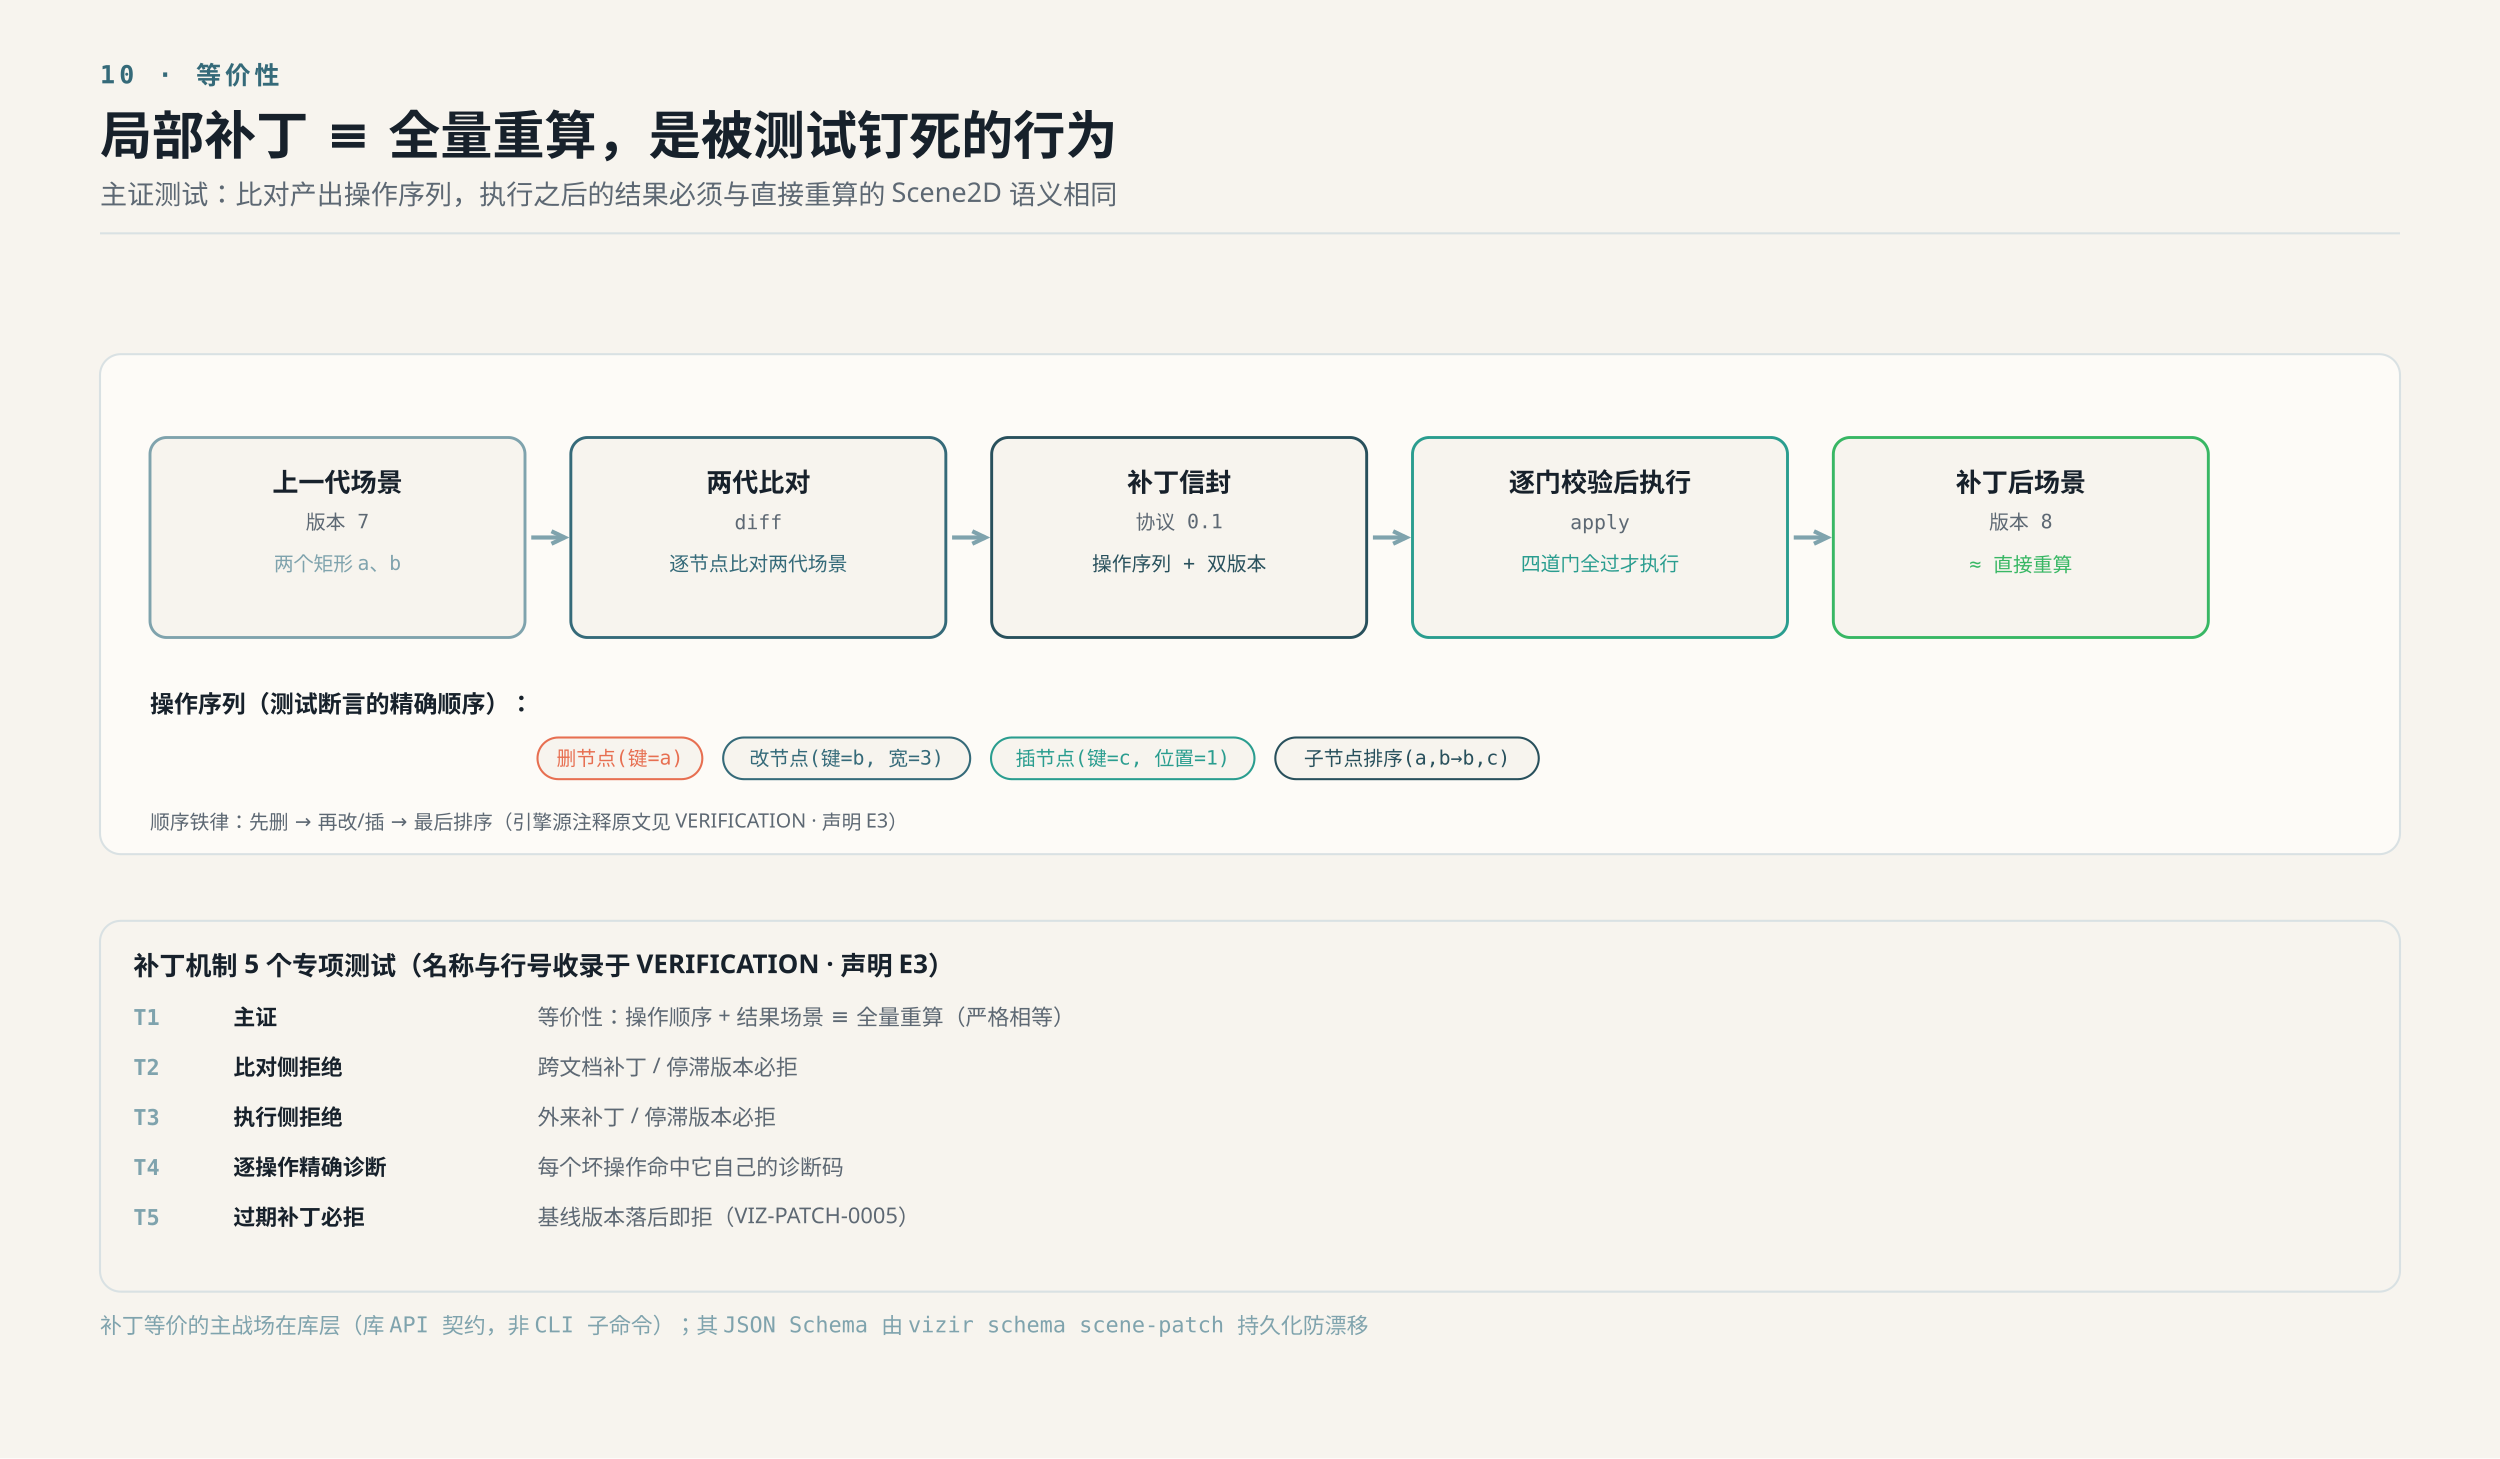
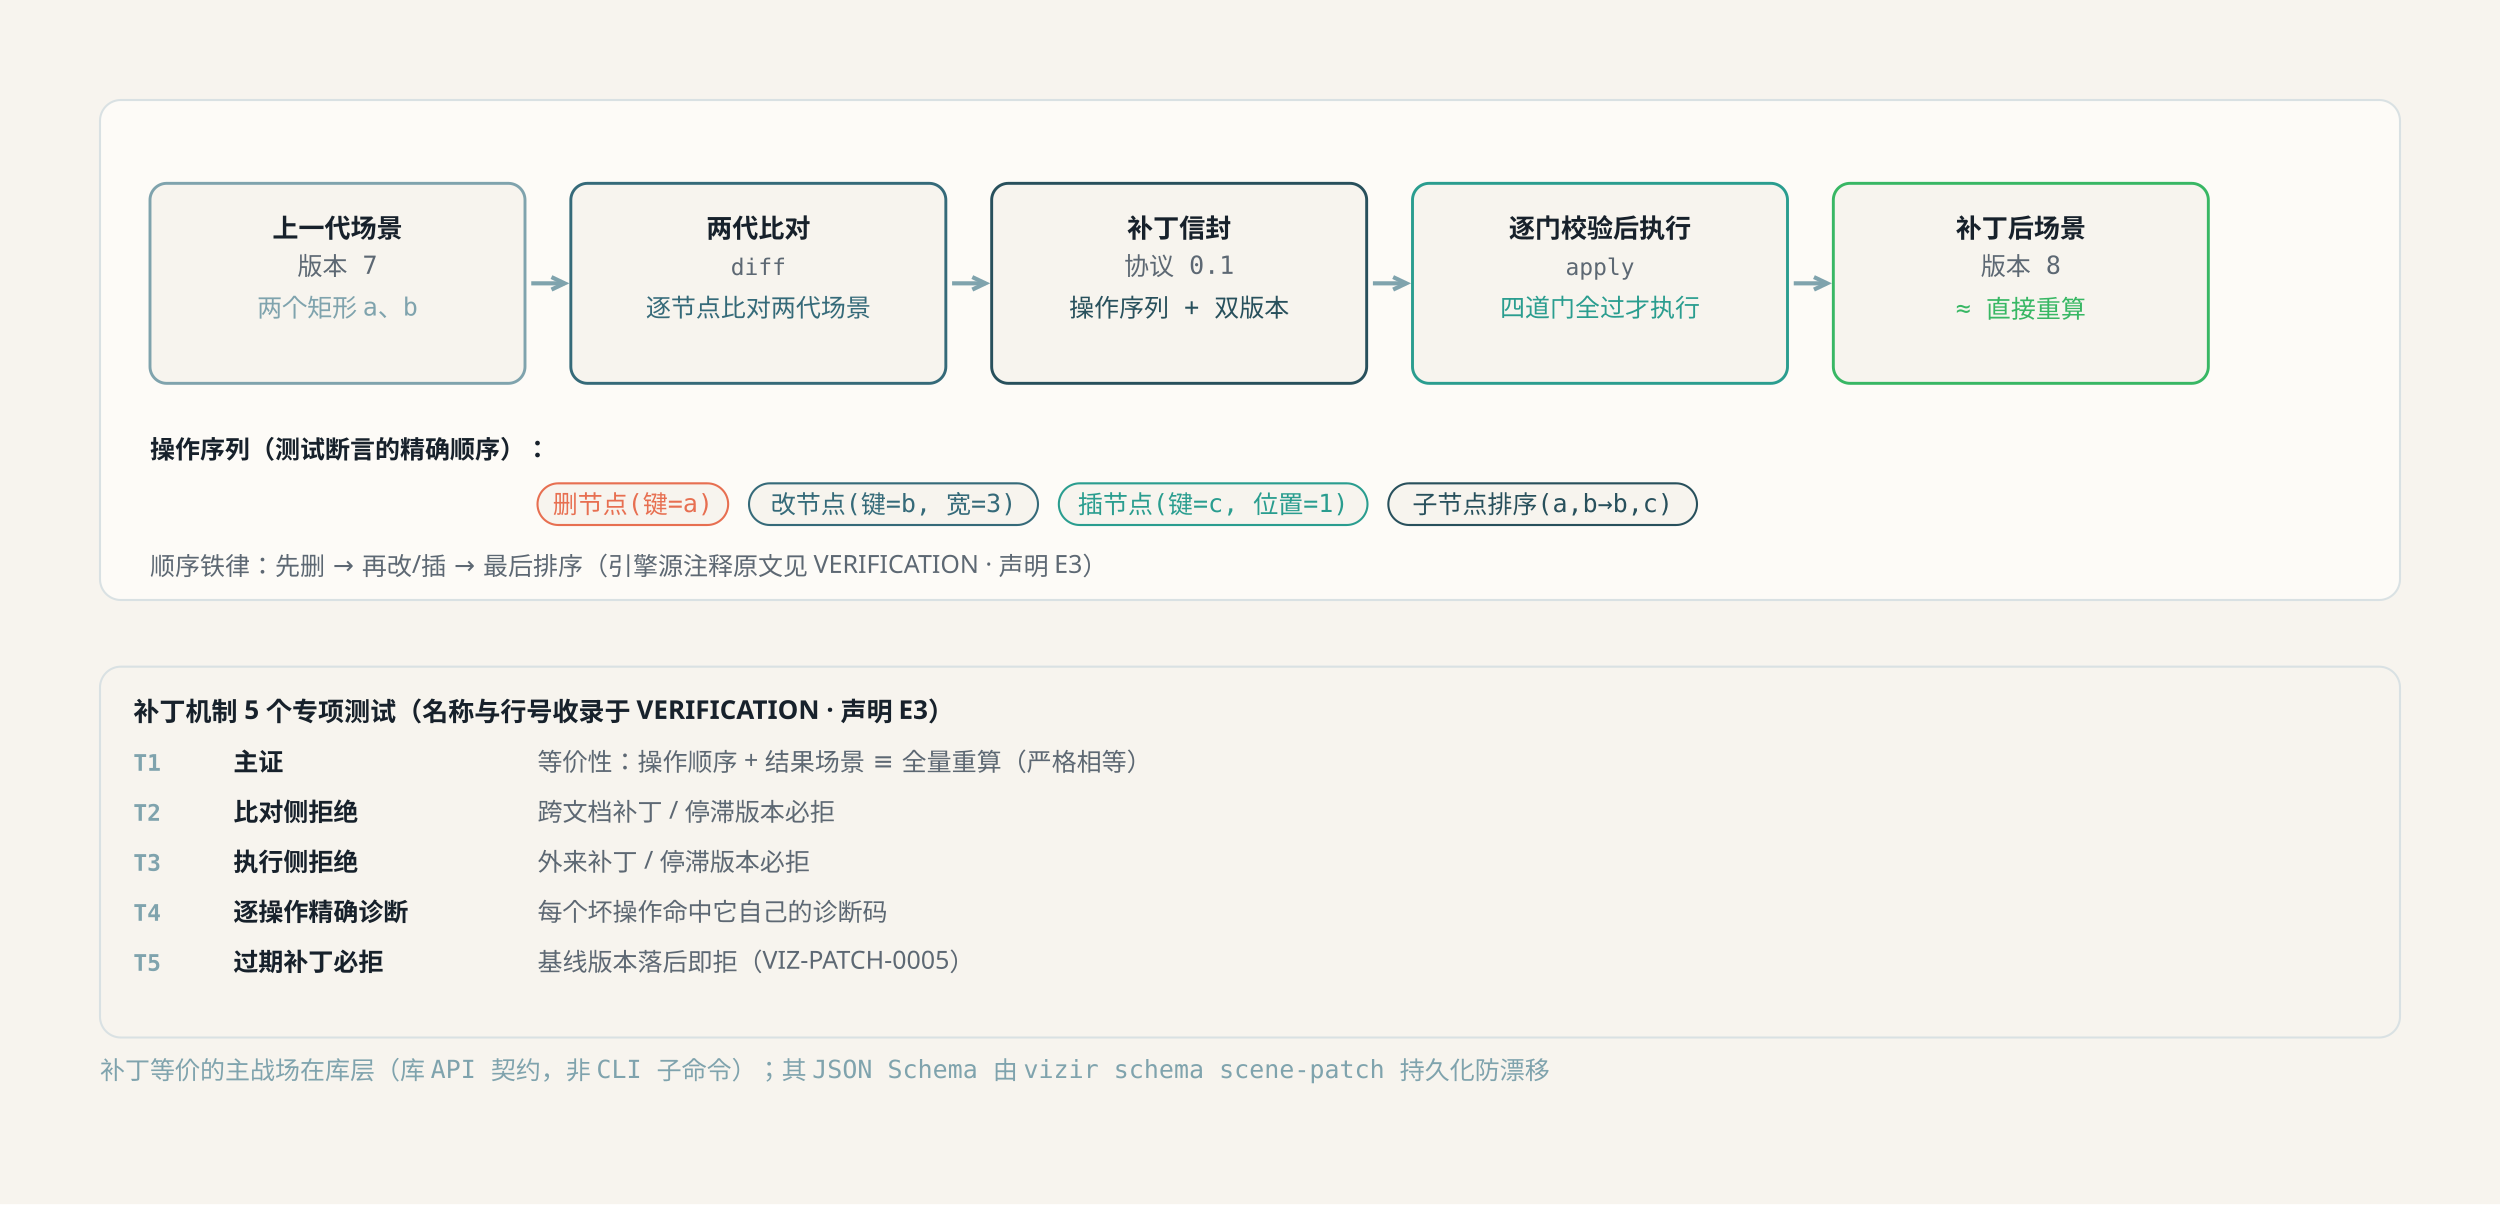
- <svg xmlns="http://www.w3.org/2000/svg" viewBox="0 0 1200 700" width="1200" height="700">
-   <rect x="0" y="0" width="1200" height="700" fill="#F7F4EE" />
-   <text x="48" y="40" font-size="12" fill="#356A79" font-family="'0xProto Nerd Font','SF Mono',Menlo,monospace" font-weight="700" text-anchor="start" letter-spacing="2">10 · 等价性</text>
-   <text x="48" y="74" font-size="25" fill="#17212B" font-family="'Source Han Serif SC','PingFang SC',serif" font-weight="700" text-anchor="start">局部补丁 ≡ 全量重算，是被测试钉死的行为</text>
-   <text x="48" y="98" font-size="13" fill="#5D6873" font-family="'Source Han Sans SC','PingFang SC',sans-serif" font-weight="400" text-anchor="start">主证测试：比对产出操作序列，执行之后的结果必须与直接重算的 Scene2D 语义相同</text>
-   <line x1="48" y1="112" x2="1152" y2="112" stroke="#D9E1E3" stroke-width="1" />
-   <rect x="48" y="170" width="1104" height="240" fill="#FDFBF7" stroke="#D9E1E3" stroke-width="1" rx="10" />
-   <rect x="72" y="210" width="180" height="96" fill="#F7F4EE" stroke="#7FA3AD" stroke-width="1.4" rx="8" />
-   <text x="162.0" y="236" font-size="12.5" fill="#17212B" font-family="'Source Han Sans SC','PingFang SC',sans-serif" font-weight="700" text-anchor="middle">上一代场景</text>
-   <text x="162.0" y="254" font-size="9.5" fill="#5D6873" font-family="'0xProto Nerd Font','SF Mono',Menlo,monospace" font-weight="400" text-anchor="middle">版本 7</text>
-   <text x="162.0" y="274" font-size="9.5" fill="#7FA3AD" font-family="'0xProto Nerd Font','SF Mono',Menlo,monospace" font-weight="400" text-anchor="middle">两个矩形 a、b</text>
-   <line x1="255" y1="258" x2="271" y2="258" stroke="#7FA3AD" stroke-width="2" />
-   <path d="M 264.7 261.0 L 271.0 258.0 L 264.7 255.0" stroke="#7FA3AD" stroke-width="2" fill="none" />
-   <rect x="274" y="210" width="180" height="96" fill="#F7F4EE" stroke="#356A79" stroke-width="1.4" rx="8" />
-   <text x="364.0" y="236" font-size="12.5" fill="#17212B" font-family="'Source Han Sans SC','PingFang SC',sans-serif" font-weight="700" text-anchor="middle">两代比对</text>
-   <text x="364.0" y="254" font-size="9.5" fill="#5D6873" font-family="'0xProto Nerd Font','SF Mono',Menlo,monospace" font-weight="400" text-anchor="middle">diff</text>
-   <text x="364.0" y="274" font-size="9.5" fill="#356A79" font-family="'0xProto Nerd Font','SF Mono',Menlo,monospace" font-weight="400" text-anchor="middle">逐节点比对两代场景</text>
-   <line x1="457" y1="258" x2="473" y2="258" stroke="#7FA3AD" stroke-width="2" />
-   <path d="M 466.7 261.0 L 473.0 258.0 L 466.7 255.0" stroke="#7FA3AD" stroke-width="2" fill="none" />
-   <rect x="476" y="210" width="180" height="96" fill="#F7F4EE" stroke="#28505C" stroke-width="1.4" rx="8" />
-   <text x="566.0" y="236" font-size="12.5" fill="#17212B" font-family="'Source Han Sans SC','PingFang SC',sans-serif" font-weight="700" text-anchor="middle">补丁信封</text>
-   <text x="566.0" y="254" font-size="9.5" fill="#5D6873" font-family="'0xProto Nerd Font','SF Mono',Menlo,monospace" font-weight="400" text-anchor="middle">协议 0.1</text>
-   <text x="566.0" y="274" font-size="9.5" fill="#28505C" font-family="'0xProto Nerd Font','SF Mono',Menlo,monospace" font-weight="400" text-anchor="middle">操作序列 + 双版本</text>
-   <line x1="659" y1="258" x2="675" y2="258" stroke="#7FA3AD" stroke-width="2" />
-   <path d="M 668.7 261.0 L 675.0 258.0 L 668.7 255.0" stroke="#7FA3AD" stroke-width="2" fill="none" />
-   <rect x="678" y="210" width="180" height="96" fill="#F7F4EE" stroke="#2A9D8F" stroke-width="1.4" rx="8" />
-   <text x="768.0" y="236" font-size="12.5" fill="#17212B" font-family="'Source Han Sans SC','PingFang SC',sans-serif" font-weight="700" text-anchor="middle">逐门校验后执行</text>
-   <text x="768.0" y="254" font-size="9.5" fill="#5D6873" font-family="'0xProto Nerd Font','SF Mono',Menlo,monospace" font-weight="400" text-anchor="middle">apply</text>
-   <text x="768.0" y="274" font-size="9.5" fill="#2A9D8F" font-family="'0xProto Nerd Font','SF Mono',Menlo,monospace" font-weight="400" text-anchor="middle">四道门全过才执行</text>
-   <line x1="861" y1="258" x2="877" y2="258" stroke="#7FA3AD" stroke-width="2" />
-   <path d="M 870.7 261.0 L 877.0 258.0 L 870.7 255.0" stroke="#7FA3AD" stroke-width="2" fill="none" />
-   <rect x="880" y="210" width="180" height="96" fill="#F7F4EE" stroke="#38B764" stroke-width="1.4" rx="8" />
-   <text x="970.0" y="236" font-size="12.5" fill="#17212B" font-family="'Source Han Sans SC','PingFang SC',sans-serif" font-weight="700" text-anchor="middle">补丁后场景</text>
-   <text x="970.0" y="254" font-size="9.5" fill="#5D6873" font-family="'0xProto Nerd Font','SF Mono',Menlo,monospace" font-weight="400" text-anchor="middle">版本 8</text>
-   <text x="970.0" y="274" font-size="9.5" fill="#38B764" font-family="'0xProto Nerd Font','SF Mono',Menlo,monospace" font-weight="400" text-anchor="middle">≈ 直接重算</text>
-   <text x="72" y="342" font-size="11.5" fill="#17212B" font-family="'Source Han Sans SC','PingFang SC',sans-serif" font-weight="700" text-anchor="start">操作序列（测试断言的精确顺序）：</text>
-   <rect x="258" y="354" width="79.12" height="20" fill="#F7F4EE" stroke="#E76F51" stroke-width="1" rx="10" />
-   <text x="297.56" y="367.42" font-size="9.5" fill="#E76F51" font-family="'0xProto Nerd Font','SF Mono',Menlo,monospace" font-weight="400" text-anchor="middle">删节点(键=a)</text>
-   <rect x="347.12" y="354" width="118.57" height="20" fill="#F7F4EE" stroke="#356A79" stroke-width="1" rx="10" />
-   <text x="406.4" y="367.42" font-size="9.5" fill="#356A79" font-family="'0xProto Nerd Font','SF Mono',Menlo,monospace" font-weight="400" text-anchor="middle">改节点(键=b, 宽=3)</text>
-   <rect x="475.69" y="354" width="126.46" height="20" fill="#F7F4EE" stroke="#2A9D8F" stroke-width="1" rx="10" />
-   <text x="538.92" y="367.42" font-size="9.5" fill="#2A9D8F" font-family="'0xProto Nerd Font','SF Mono',Menlo,monospace" font-weight="400" text-anchor="middle">插节点(键=c, 位置=1)</text>
-   <rect x="612.15" y="354" width="126.46" height="20" fill="#F7F4EE" stroke="#28505C" stroke-width="1" rx="10" />
-   <text x="675.38" y="367.42" font-size="9.5" fill="#28505C" font-family="'0xProto Nerd Font','SF Mono',Menlo,monospace" font-weight="400" text-anchor="middle">子节点排序(a,b→b,c)</text>
-   <text x="72" y="398" font-size="9.5" fill="#5D6873" font-family="'Source Han Sans SC','PingFang SC',sans-serif" font-weight="400" text-anchor="start">顺序铁律：先删 → 再改/插 → 最后排序（引擎源注释原文见 VERIFICATION · 声明 E3）</text>
-   <rect x="48" y="442" width="1104" height="178" fill="#F7F4EE" stroke="#D9E1E3" stroke-width="1" rx="10" />
-   <text x="64" y="468" font-size="12.5" fill="#17212B" font-family="'Source Han Sans SC','PingFang SC',sans-serif" font-weight="700" text-anchor="start">补丁机制 5 个专项测试（名称与行号收录于 VERIFICATION · 声明 E3）</text>
-   <text x="64" y="492" font-size="10.5" fill="#7FA3AD" font-family="'0xProto Nerd Font','SF Mono',Menlo,monospace" font-weight="700" text-anchor="start">T1</text>
-   <text x="112" y="492" font-size="10.5" fill="#17212B" font-family="'Source Han Sans SC','PingFang SC',sans-serif" font-weight="700" text-anchor="start">主证</text>
-   <text x="258" y="492" font-size="10.5" fill="#5D6873" font-family="'Source Han Sans SC','PingFang SC',sans-serif" font-weight="400" text-anchor="start">等价性：操作顺序 + 结果场景 ≡ 全量重算（严格相等）</text>
-   <text x="64" y="516" font-size="10.5" fill="#7FA3AD" font-family="'0xProto Nerd Font','SF Mono',Menlo,monospace" font-weight="700" text-anchor="start">T2</text>
-   <text x="112" y="516" font-size="10.5" fill="#17212B" font-family="'Source Han Sans SC','PingFang SC',sans-serif" font-weight="700" text-anchor="start">比对侧拒绝</text>
-   <text x="258" y="516" font-size="10.5" fill="#5D6873" font-family="'Source Han Sans SC','PingFang SC',sans-serif" font-weight="400" text-anchor="start">跨文档补丁 / 停滞版本必拒</text>
-   <text x="64" y="540" font-size="10.5" fill="#7FA3AD" font-family="'0xProto Nerd Font','SF Mono',Menlo,monospace" font-weight="700" text-anchor="start">T3</text>
-   <text x="112" y="540" font-size="10.5" fill="#17212B" font-family="'Source Han Sans SC','PingFang SC',sans-serif" font-weight="700" text-anchor="start">执行侧拒绝</text>
-   <text x="258" y="540" font-size="10.5" fill="#5D6873" font-family="'Source Han Sans SC','PingFang SC',sans-serif" font-weight="400" text-anchor="start">外来补丁 / 停滞版本必拒</text>
-   <text x="64" y="564" font-size="10.5" fill="#7FA3AD" font-family="'0xProto Nerd Font','SF Mono',Menlo,monospace" font-weight="700" text-anchor="start">T4</text>
-   <text x="112" y="564" font-size="10.5" fill="#17212B" font-family="'Source Han Sans SC','PingFang SC',sans-serif" font-weight="700" text-anchor="start">逐操作精确诊断</text>
-   <text x="258" y="564" font-size="10.5" fill="#5D6873" font-family="'Source Han Sans SC','PingFang SC',sans-serif" font-weight="400" text-anchor="start">每个坏操作命中它自己的诊断码</text>
-   <text x="64" y="588" font-size="10.5" fill="#7FA3AD" font-family="'0xProto Nerd Font','SF Mono',Menlo,monospace" font-weight="700" text-anchor="start">T5</text>
-   <text x="112" y="588" font-size="10.5" fill="#17212B" font-family="'Source Han Sans SC','PingFang SC',sans-serif" font-weight="700" text-anchor="start">过期补丁必拒</text>
-   <text x="258" y="588" font-size="10.5" fill="#5D6873" font-family="'Source Han Sans SC','PingFang SC',sans-serif" font-weight="400" text-anchor="start">基线版本落后即拒（VIZ-PATCH-0005）</text>
-   <text x="48" y="640" font-size="10.5" fill="#7FA3AD" font-family="'0xProto Nerd Font','SF Mono',Menlo,monospace" font-weight="400" text-anchor="start">补丁等价的主战场在库层（库 API 契约，非 CLI 子命令）；其 JSON Schema 由 vizir schema scene-patch 持久化防漂移</text>
+ <svg xmlns="http://www.w3.org/2000/svg" viewBox="0 0 1200 578" width="1200" height="578">
+   <rect x="0" y="0" width="1200" height="578" fill="#F7F4EE" />
+   <g transform="translate(0 -122)">
+     <rect x="48" y="170" width="1104" height="240" fill="#FDFBF7" stroke="#D9E1E3" stroke-width="1" rx="10" />
+     <rect x="72" y="210" width="180" height="96" fill="#F7F4EE" stroke="#7FA3AD" stroke-width="1.4" rx="8" />
+     <text x="162.0" y="236" font-size="12.5" fill="#17212B" font-family="'Source Han Sans SC','PingFang SC',sans-serif" font-weight="700" text-anchor="middle">上一代场景</text>
+     <text x="162.0" y="254" font-size="12" fill="#5D6873" font-family="'0xProto Nerd Font','SF Mono',Menlo,monospace" font-weight="400" text-anchor="middle">版本 7</text>
+     <text x="162.0" y="274" font-size="12" fill="#7FA3AD" font-family="'0xProto Nerd Font','SF Mono',Menlo,monospace" font-weight="400" text-anchor="middle">两个矩形 a、b</text>
+     <line x1="255" y1="258" x2="271" y2="258" stroke="#7FA3AD" stroke-width="2" />
+     <path d="M 264.7 261.0 L 271.0 258.0 L 264.7 255.0" stroke="#7FA3AD" stroke-width="2" fill="none" />
+     <rect x="274" y="210" width="180" height="96" fill="#F7F4EE" stroke="#356A79" stroke-width="1.4" rx="8" />
+     <text x="364.0" y="236" font-size="12.5" fill="#17212B" font-family="'Source Han Sans SC','PingFang SC',sans-serif" font-weight="700" text-anchor="middle">两代比对</text>
+     <text x="364.0" y="254" font-size="11" fill="#5D6873" font-family="'0xProto Nerd Font','SF Mono',Menlo,monospace" font-weight="400" text-anchor="middle">diff</text>
+     <text x="364.0" y="274" font-size="12" fill="#356A79" font-family="'0xProto Nerd Font','SF Mono',Menlo,monospace" font-weight="400" text-anchor="middle">逐节点比对两代场景</text>
+     <line x1="457" y1="258" x2="473" y2="258" stroke="#7FA3AD" stroke-width="2" />
+     <path d="M 466.7 261.0 L 473.0 258.0 L 466.7 255.0" stroke="#7FA3AD" stroke-width="2" fill="none" />
+     <rect x="476" y="210" width="180" height="96" fill="#F7F4EE" stroke="#28505C" stroke-width="1.4" rx="8" />
+     <text x="566.0" y="236" font-size="12.5" fill="#17212B" font-family="'Source Han Sans SC','PingFang SC',sans-serif" font-weight="700" text-anchor="middle">补丁信封</text>
+     <text x="566.0" y="254" font-size="12" fill="#5D6873" font-family="'0xProto Nerd Font','SF Mono',Menlo,monospace" font-weight="400" text-anchor="middle">协议 0.1</text>
+     <text x="566.0" y="274" font-size="12" fill="#28505C" font-family="'0xProto Nerd Font','SF Mono',Menlo,monospace" font-weight="400" text-anchor="middle">操作序列 + 双版本</text>
+     <line x1="659" y1="258" x2="675" y2="258" stroke="#7FA3AD" stroke-width="2" />
+     <path d="M 668.7 261.0 L 675.0 258.0 L 668.7 255.0" stroke="#7FA3AD" stroke-width="2" fill="none" />
+     <rect x="678" y="210" width="180" height="96" fill="#F7F4EE" stroke="#2A9D8F" stroke-width="1.4" rx="8" />
+     <text x="768.0" y="236" font-size="12.5" fill="#17212B" font-family="'Source Han Sans SC','PingFang SC',sans-serif" font-weight="700" text-anchor="middle">逐门校验后执行</text>
+     <text x="768.0" y="254" font-size="11" fill="#5D6873" font-family="'0xProto Nerd Font','SF Mono',Menlo,monospace" font-weight="400" text-anchor="middle">apply</text>
+     <text x="768.0" y="274" font-size="12" fill="#2A9D8F" font-family="'0xProto Nerd Font','SF Mono',Menlo,monospace" font-weight="400" text-anchor="middle">四道门全过才执行</text>
+     <line x1="861" y1="258" x2="877" y2="258" stroke="#7FA3AD" stroke-width="2" />
+     <path d="M 870.7 261.0 L 877.0 258.0 L 870.7 255.0" stroke="#7FA3AD" stroke-width="2" fill="none" />
+     <rect x="880" y="210" width="180" height="96" fill="#F7F4EE" stroke="#38B764" stroke-width="1.4" rx="8" />
+     <text x="970.0" y="236" font-size="12.5" fill="#17212B" font-family="'Source Han Sans SC','PingFang SC',sans-serif" font-weight="700" text-anchor="middle">补丁后场景</text>
+     <text x="970.0" y="254" font-size="12" fill="#5D6873" font-family="'0xProto Nerd Font','SF Mono',Menlo,monospace" font-weight="400" text-anchor="middle">版本 8</text>
+     <text x="970.0" y="274" font-size="12" fill="#38B764" font-family="'0xProto Nerd Font','SF Mono',Menlo,monospace" font-weight="400" text-anchor="middle">≈ 直接重算</text>
+     <text x="72" y="342" font-size="12" fill="#17212B" font-family="'Source Han Sans SC','PingFang SC',sans-serif" font-weight="700" text-anchor="start">操作序列（测试断言的精确顺序）：</text>
+     <rect x="258" y="354" width="91.52" height="20" fill="#F7F4EE" stroke="#E76F51" stroke-width="1" rx="10" />
+     <text x="303.76" y="368.32" font-size="12" fill="#E76F51" font-family="'0xProto Nerd Font','SF Mono',Menlo,monospace" font-weight="400" text-anchor="middle">删节点(键=a)</text>
+     <rect x="359.52" y="354" width="138.72" height="20" fill="#F7F4EE" stroke="#356A79" stroke-width="1" rx="10" />
+     <text x="428.88" y="368.32" font-size="12" fill="#356A79" font-family="'0xProto Nerd Font','SF Mono',Menlo,monospace" font-weight="400" text-anchor="middle">改节点(键=b, 宽=3)</text>
+     <rect x="508.24" y="354" width="148.16" height="20" fill="#F7F4EE" stroke="#2A9D8F" stroke-width="1" rx="10" />
+     <text x="582.32" y="368.32" font-size="12" fill="#2A9D8F" font-family="'0xProto Nerd Font','SF Mono',Menlo,monospace" font-weight="400" text-anchor="middle">插节点(键=c, 位置=1)</text>
+     <rect x="666.4" y="354" width="148.16" height="20" fill="#F7F4EE" stroke="#28505C" stroke-width="1" rx="10" />
+     <text x="740.48" y="368.32" font-size="12" fill="#28505C" font-family="'0xProto Nerd Font','SF Mono',Menlo,monospace" font-weight="400" text-anchor="middle">子节点排序(a,b→b,c)</text>
+     <text x="72" y="398" font-size="12" fill="#5D6873" font-family="'Source Han Sans SC','PingFang SC',sans-serif" font-weight="400" text-anchor="start">顺序铁律：先删 → 再改/插 → 最后排序（引擎源注释原文见 VERIFICATION · 声明 E3）</text>
+     <rect x="48" y="442" width="1104" height="178" fill="#F7F4EE" stroke="#D9E1E3" stroke-width="1" rx="10" />
+     <text x="64" y="468" font-size="12.5" fill="#17212B" font-family="'Source Han Sans SC','PingFang SC',sans-serif" font-weight="700" text-anchor="start">补丁机制 5 个专项测试（名称与行号收录于 VERIFICATION · 声明 E3）</text>
+     <text x="64" y="492" font-size="11" fill="#7FA3AD" font-family="'0xProto Nerd Font','SF Mono',Menlo,monospace" font-weight="700" text-anchor="start">T1</text>
+     <text x="112" y="492" font-size="12" fill="#17212B" font-family="'Source Han Sans SC','PingFang SC',sans-serif" font-weight="700" text-anchor="start">主证</text>
+     <text x="258" y="492" font-size="12" fill="#5D6873" font-family="'Source Han Sans SC','PingFang SC',sans-serif" font-weight="400" text-anchor="start">等价性：操作顺序 + 结果场景 ≡ 全量重算（严格相等）</text>
+     <text x="64" y="516" font-size="11" fill="#7FA3AD" font-family="'0xProto Nerd Font','SF Mono',Menlo,monospace" font-weight="700" text-anchor="start">T2</text>
+     <text x="112" y="516" font-size="12" fill="#17212B" font-family="'Source Han Sans SC','PingFang SC',sans-serif" font-weight="700" text-anchor="start">比对侧拒绝</text>
+     <text x="258" y="516" font-size="12" fill="#5D6873" font-family="'Source Han Sans SC','PingFang SC',sans-serif" font-weight="400" text-anchor="start">跨文档补丁 / 停滞版本必拒</text>
+     <text x="64" y="540" font-size="11" fill="#7FA3AD" font-family="'0xProto Nerd Font','SF Mono',Menlo,monospace" font-weight="700" text-anchor="start">T3</text>
+     <text x="112" y="540" font-size="12" fill="#17212B" font-family="'Source Han Sans SC','PingFang SC',sans-serif" font-weight="700" text-anchor="start">执行侧拒绝</text>
+     <text x="258" y="540" font-size="12" fill="#5D6873" font-family="'Source Han Sans SC','PingFang SC',sans-serif" font-weight="400" text-anchor="start">外来补丁 / 停滞版本必拒</text>
+     <text x="64" y="564" font-size="11" fill="#7FA3AD" font-family="'0xProto Nerd Font','SF Mono',Menlo,monospace" font-weight="700" text-anchor="start">T4</text>
+     <text x="112" y="564" font-size="12" fill="#17212B" font-family="'Source Han Sans SC','PingFang SC',sans-serif" font-weight="700" text-anchor="start">逐操作精确诊断</text>
+     <text x="258" y="564" font-size="12" fill="#5D6873" font-family="'Source Han Sans SC','PingFang SC',sans-serif" font-weight="400" text-anchor="start">每个坏操作命中它自己的诊断码</text>
+     <text x="64" y="588" font-size="11" fill="#7FA3AD" font-family="'0xProto Nerd Font','SF Mono',Menlo,monospace" font-weight="700" text-anchor="start">T5</text>
+     <text x="112" y="588" font-size="12" fill="#17212B" font-family="'Source Han Sans SC','PingFang SC',sans-serif" font-weight="700" text-anchor="start">过期补丁必拒</text>
+     <text x="258" y="588" font-size="12" fill="#5D6873" font-family="'Source Han Sans SC','PingFang SC',sans-serif" font-weight="400" text-anchor="start">基线版本落后即拒（VIZ-PATCH-0005）</text>
+     <text x="48" y="640" font-size="12" fill="#7FA3AD" font-family="'0xProto Nerd Font','SF Mono',Menlo,monospace" font-weight="400" text-anchor="start">补丁等价的主战场在库层（库 API 契约，非 CLI 子命令）；其 JSON Schema 由 vizir schema scene-patch 持久化防漂移</text>
+   </g>
</svg>
